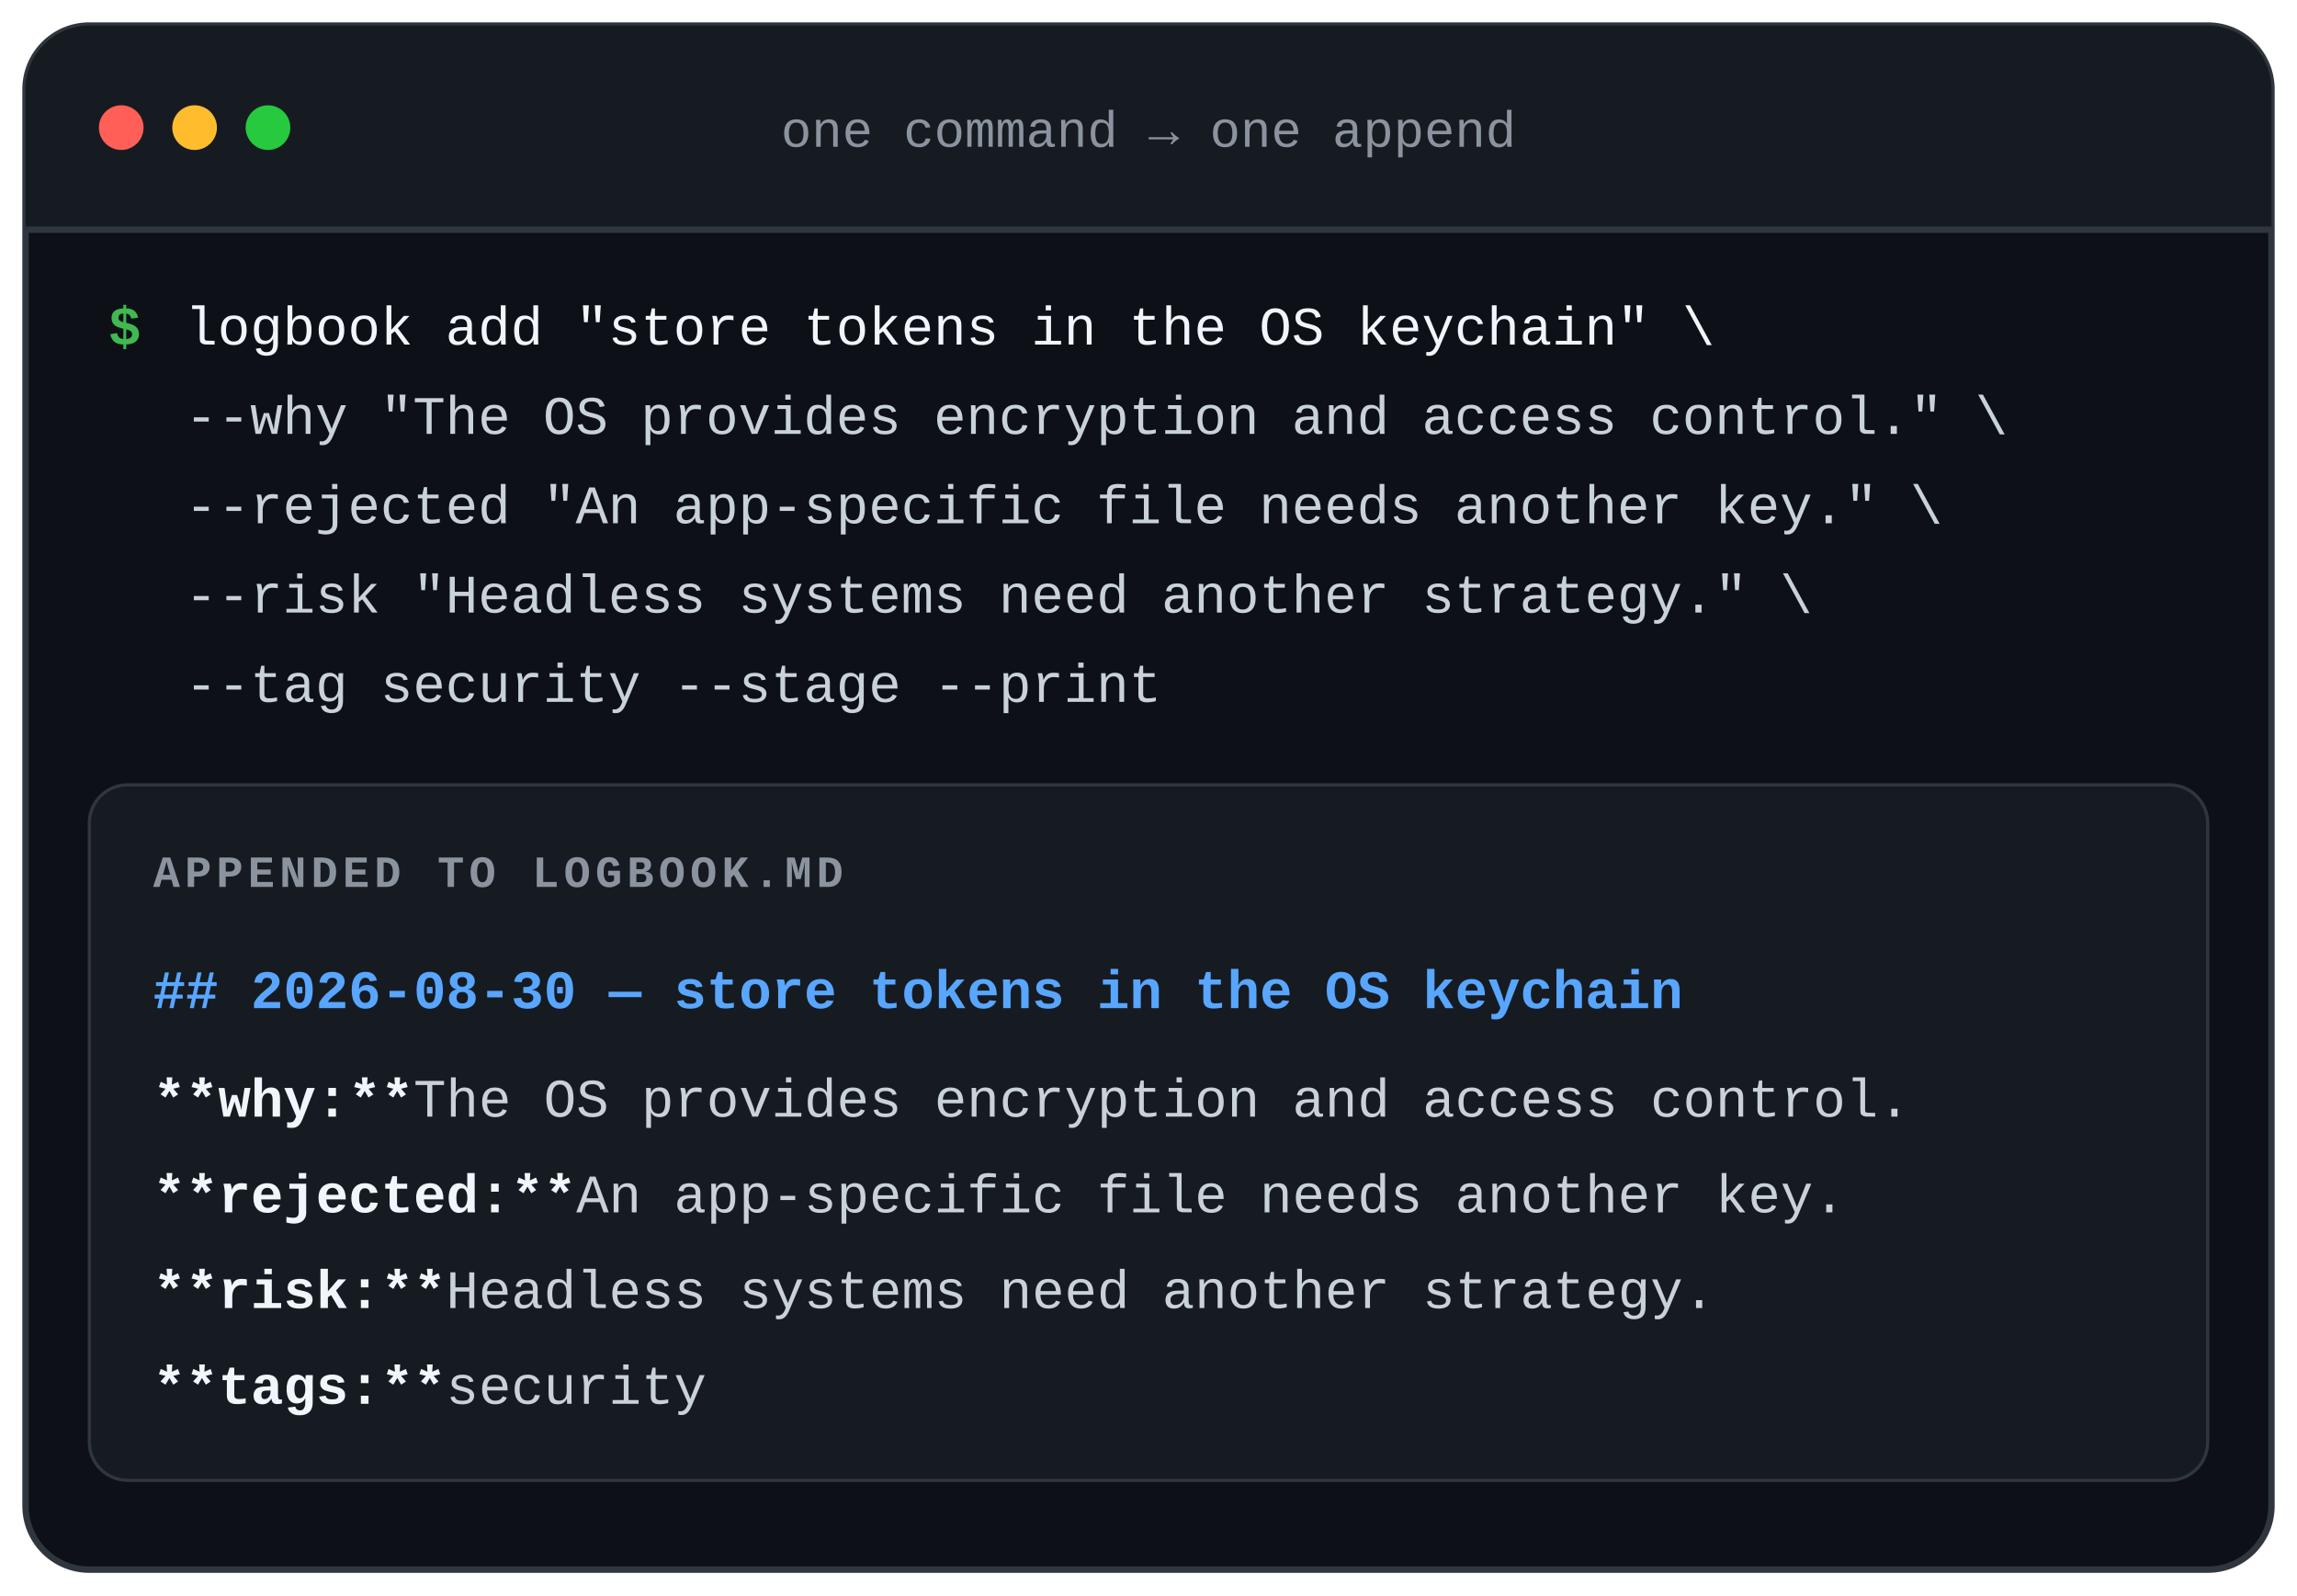
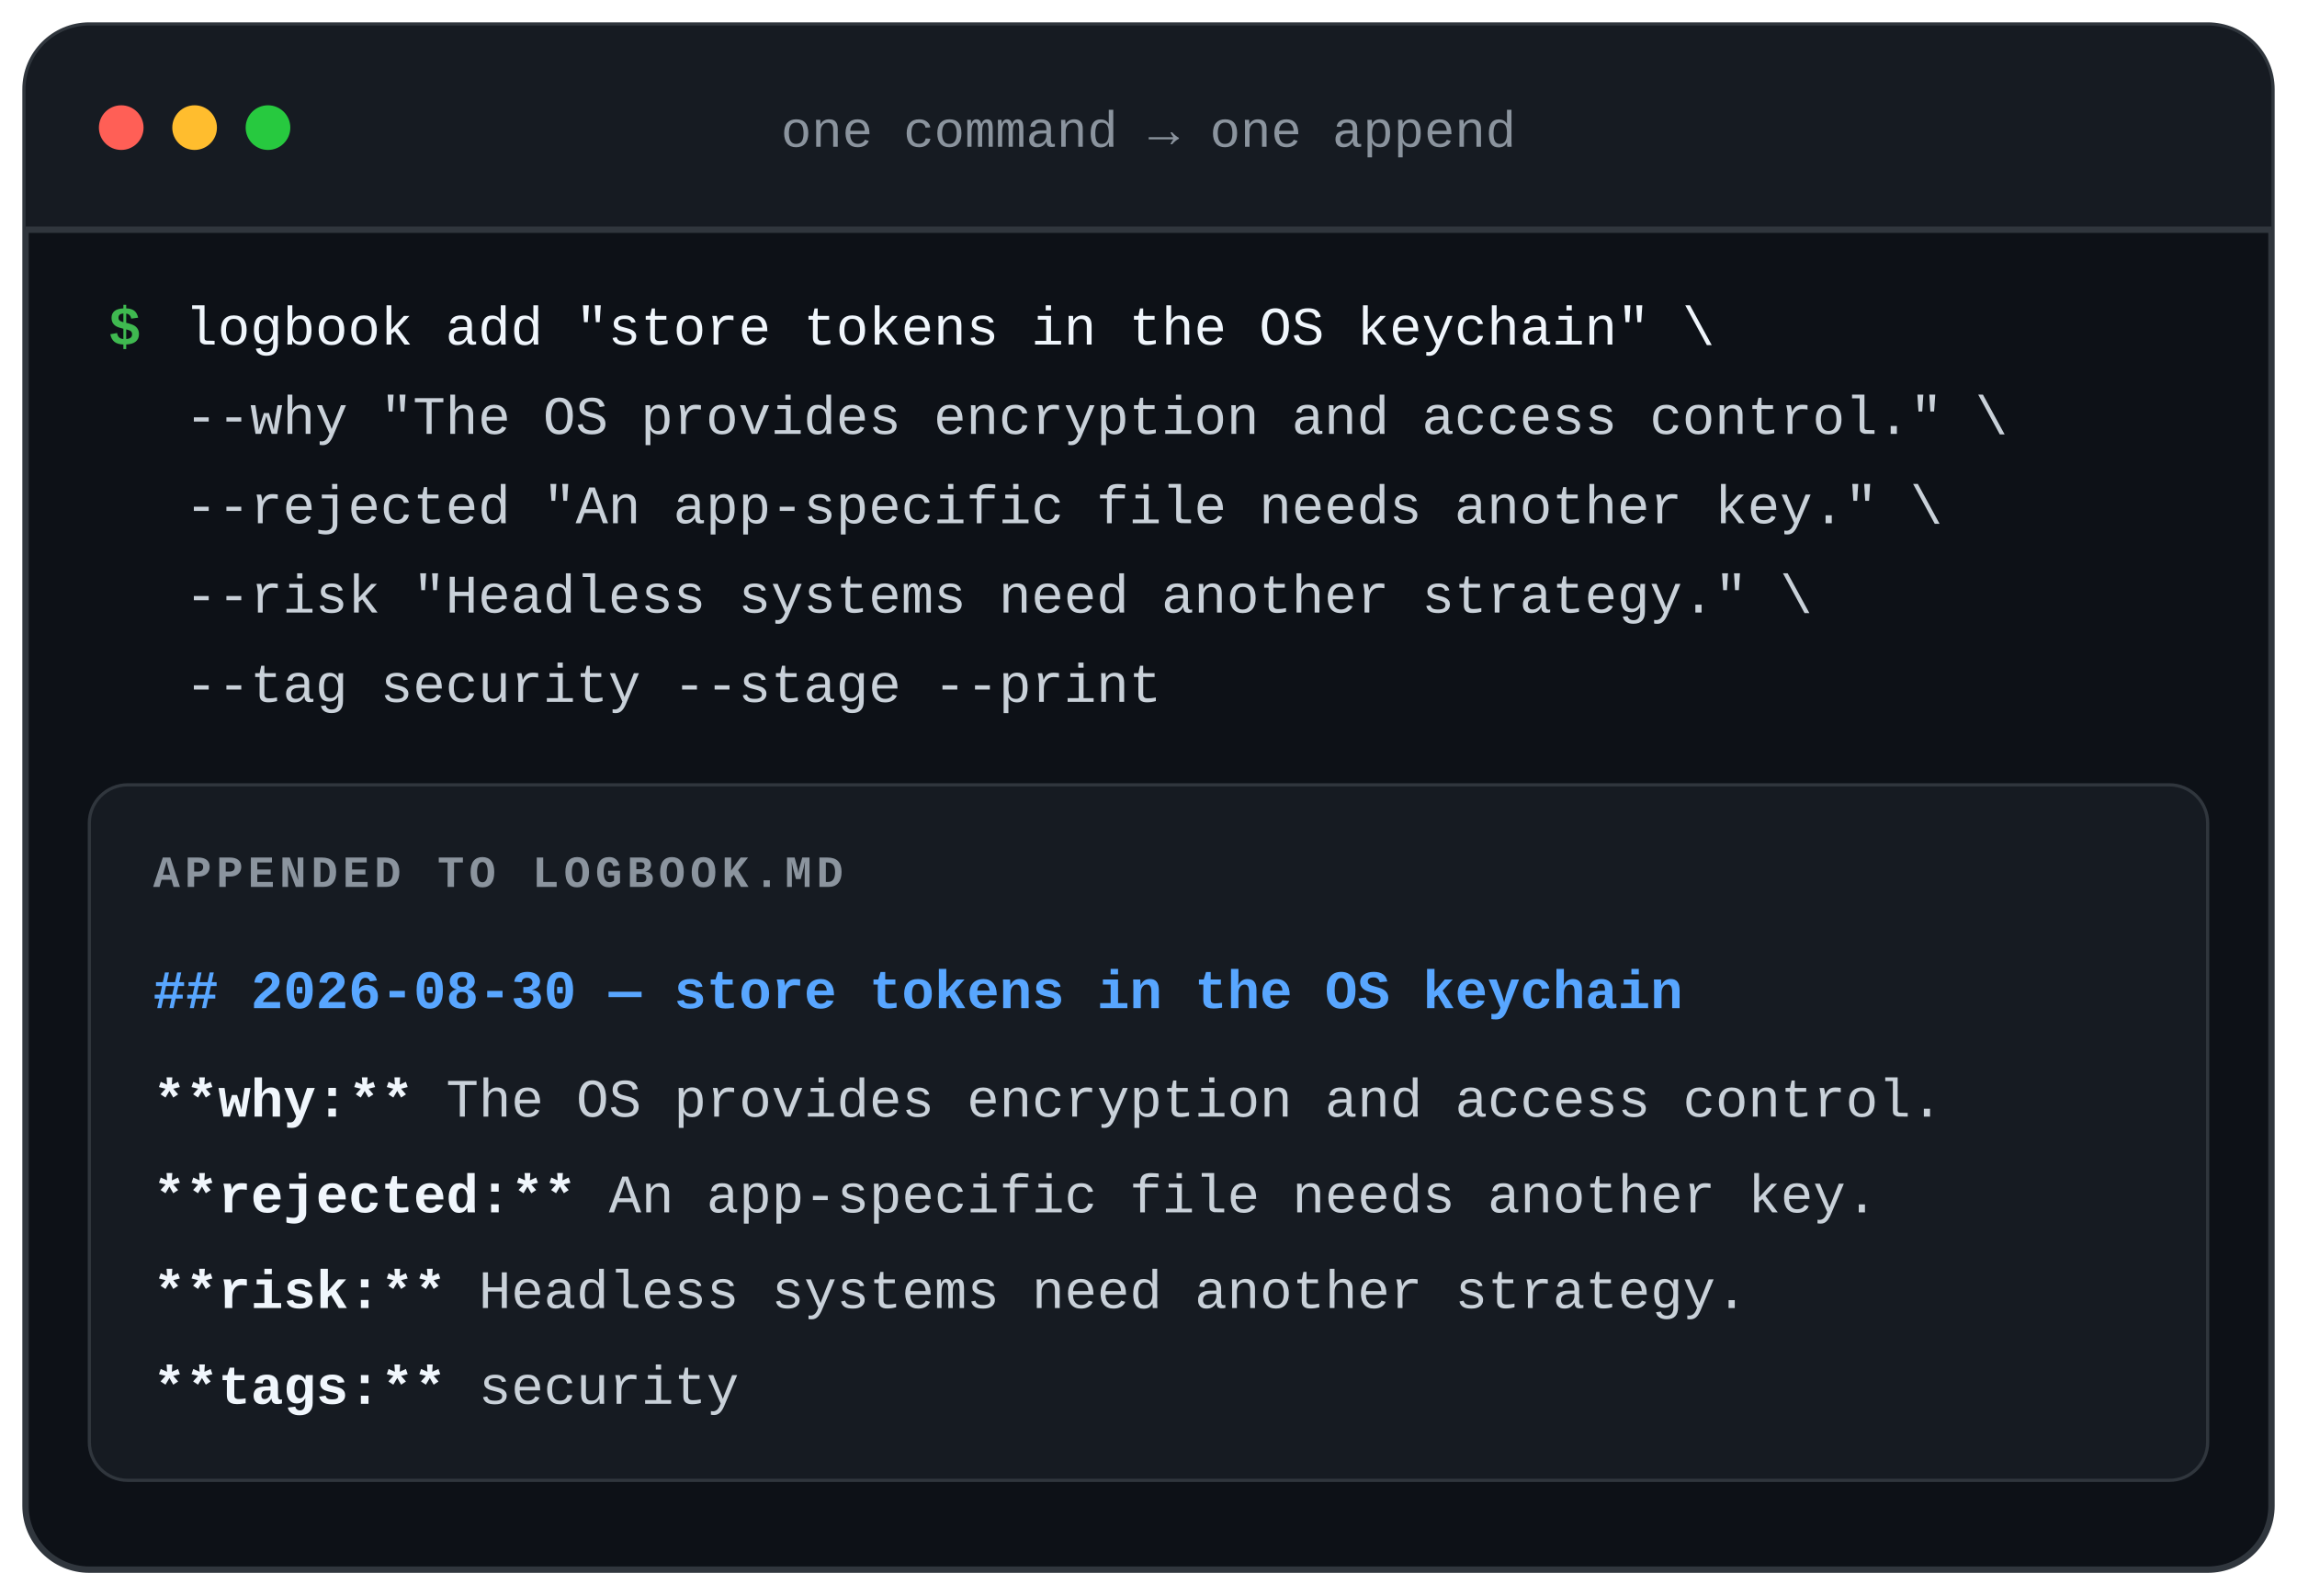
- <svg xmlns="http://www.w3.org/2000/svg" width="720" height="500" viewBox="0 0 720 500" role="img" aria-labelledby="title description">
+ <svg xmlns="http://www.w3.org/2000/svg" width="720" height="500" viewBox="0 0 720 500" role="img" aria-labelledby="title description" xml:space="preserve">
  <rect x="8" y="8" width="704" height="484" rx="20" fill="#0d1117" stroke="#30363d" stroke-width="2" />
  <path d="M28 8h664a20 20 0 0 1 20 20v44H8V28A20 20 0 0 1 28 8z" fill="#161b22" />
  <line x1="8" y1="72" x2="712" y2="72" stroke="#30363d" stroke-width="2" />
  <circle cx="38" cy="40" r="7" fill="#ff5f56" />
  <circle cx="61" cy="40" r="7" fill="#ffbd2e" />
  <circle cx="84" cy="40" r="7" fill="#27c93f" />
  <text x="360" y="46" text-anchor="middle" fill="#8b949e" font-family="ui-monospace, SFMono-Regular, Menlo, Consolas, 'Liberation Mono', monospace" font-size="16">one command → one append</text>
  <g font-family="ui-monospace, SFMono-Regular, Menlo, Consolas, 'Liberation Mono', monospace" font-size="17">
    <text x="34" y="108" fill="#3fb950" font-weight="700">$</text>
    <text x="58" y="108" fill="#f0f6fc">logbook add "store tokens in the OS keychain" \</text>
    <text x="58" y="136" fill="#c9d1d9">--why "The OS provides encryption and access control." \</text>
    <text x="58" y="164" fill="#c9d1d9">--rejected "An app-specific file needs another key." \</text>
    <text x="58" y="192" fill="#c9d1d9">--risk "Headless systems need another strategy." \</text>
    <text x="58" y="220" fill="#c9d1d9">--tag security --stage --print</text>
    <rect x="28" y="246" width="664" height="218" rx="12" fill="#161b22" stroke="#30363d" />
    <text x="48" y="278" fill="#8b949e" font-size="14" font-weight="700" letter-spacing="1.5">APPENDED TO LOGBOOK.MD</text>
    <text x="48" y="316" fill="#58a6ff" font-weight="700">## 2026-08-30 — store tokens in the OS keychain</text>
    <text x="48" y="350" fill="#f0f6fc" font-weight="700">**why:**<tspan fill="#c9d1d9" font-weight="400"> The OS provides encryption and access control.</tspan>
    </text>
    <text x="48" y="380" fill="#f0f6fc" font-weight="700">**rejected:**<tspan fill="#c9d1d9" font-weight="400"> An app-specific file needs another key.</tspan>
    </text>
    <text x="48" y="410" fill="#f0f6fc" font-weight="700">**risk:**<tspan fill="#c9d1d9" font-weight="400"> Headless systems need another strategy.</tspan>
    </text>
    <text x="48" y="440" fill="#f0f6fc" font-weight="700">**tags:**<tspan fill="#c9d1d9" font-weight="400"> security</tspan>
    </text>
  </g>
</svg>
